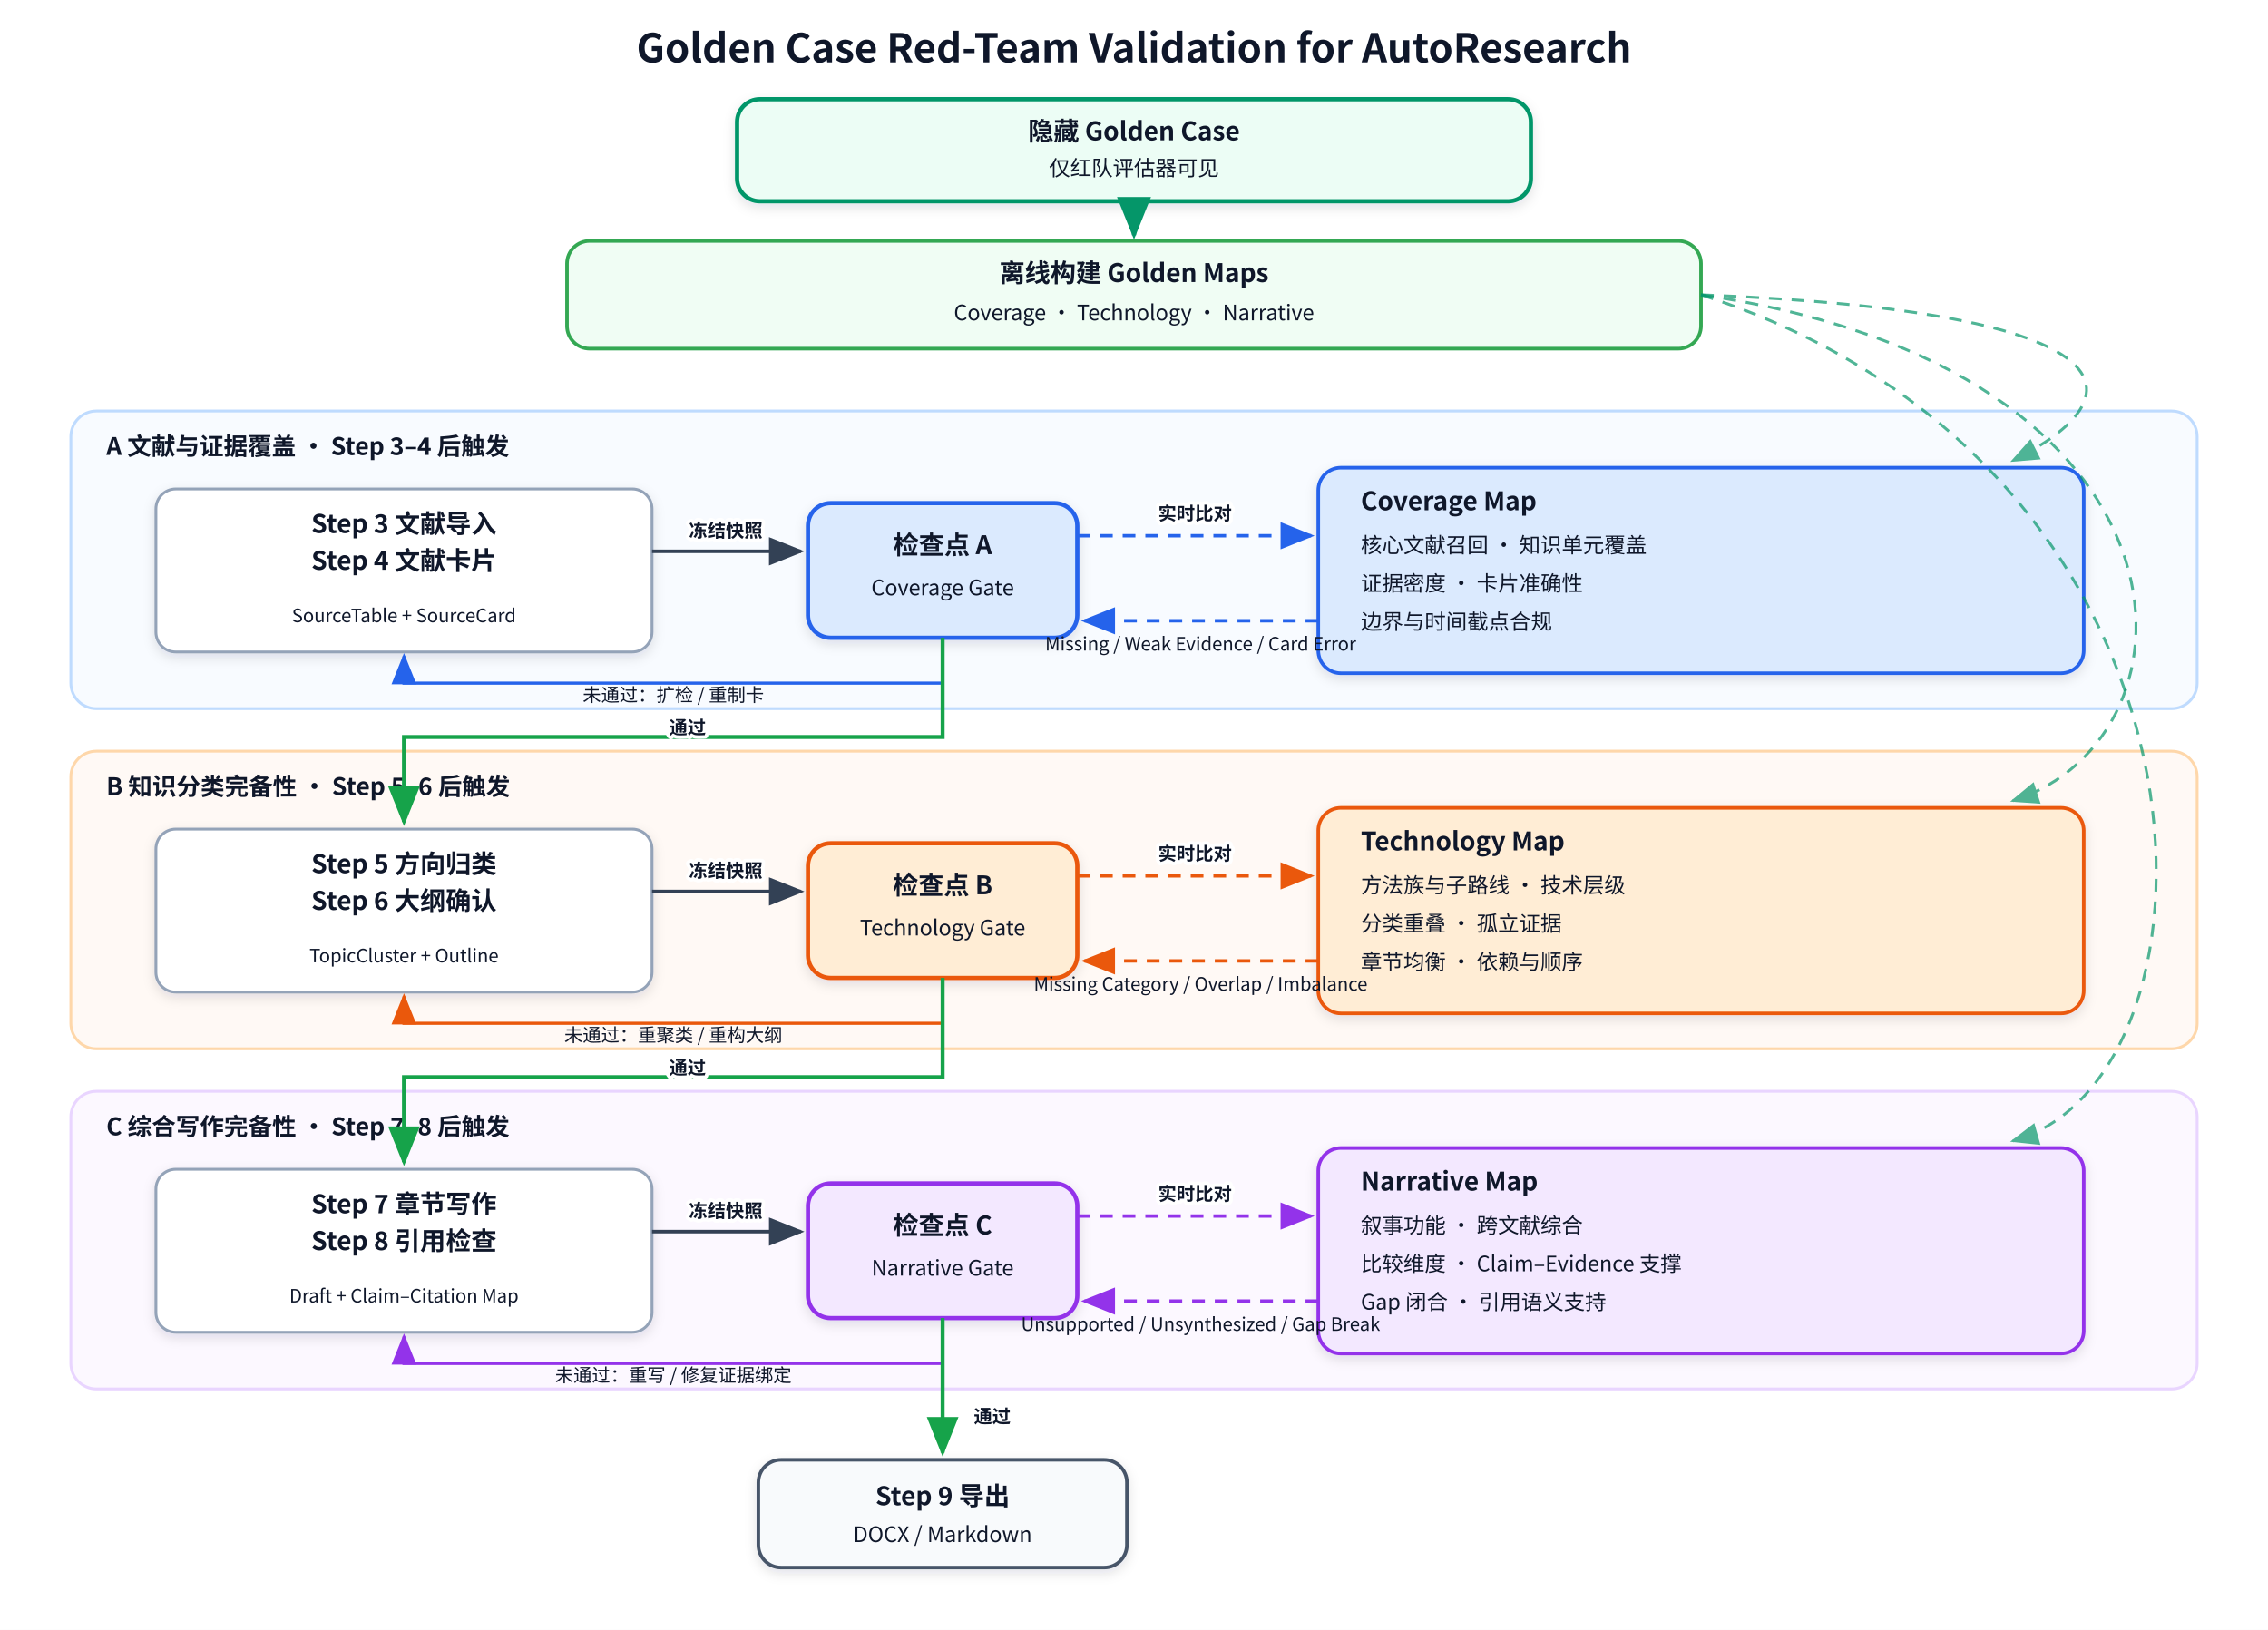
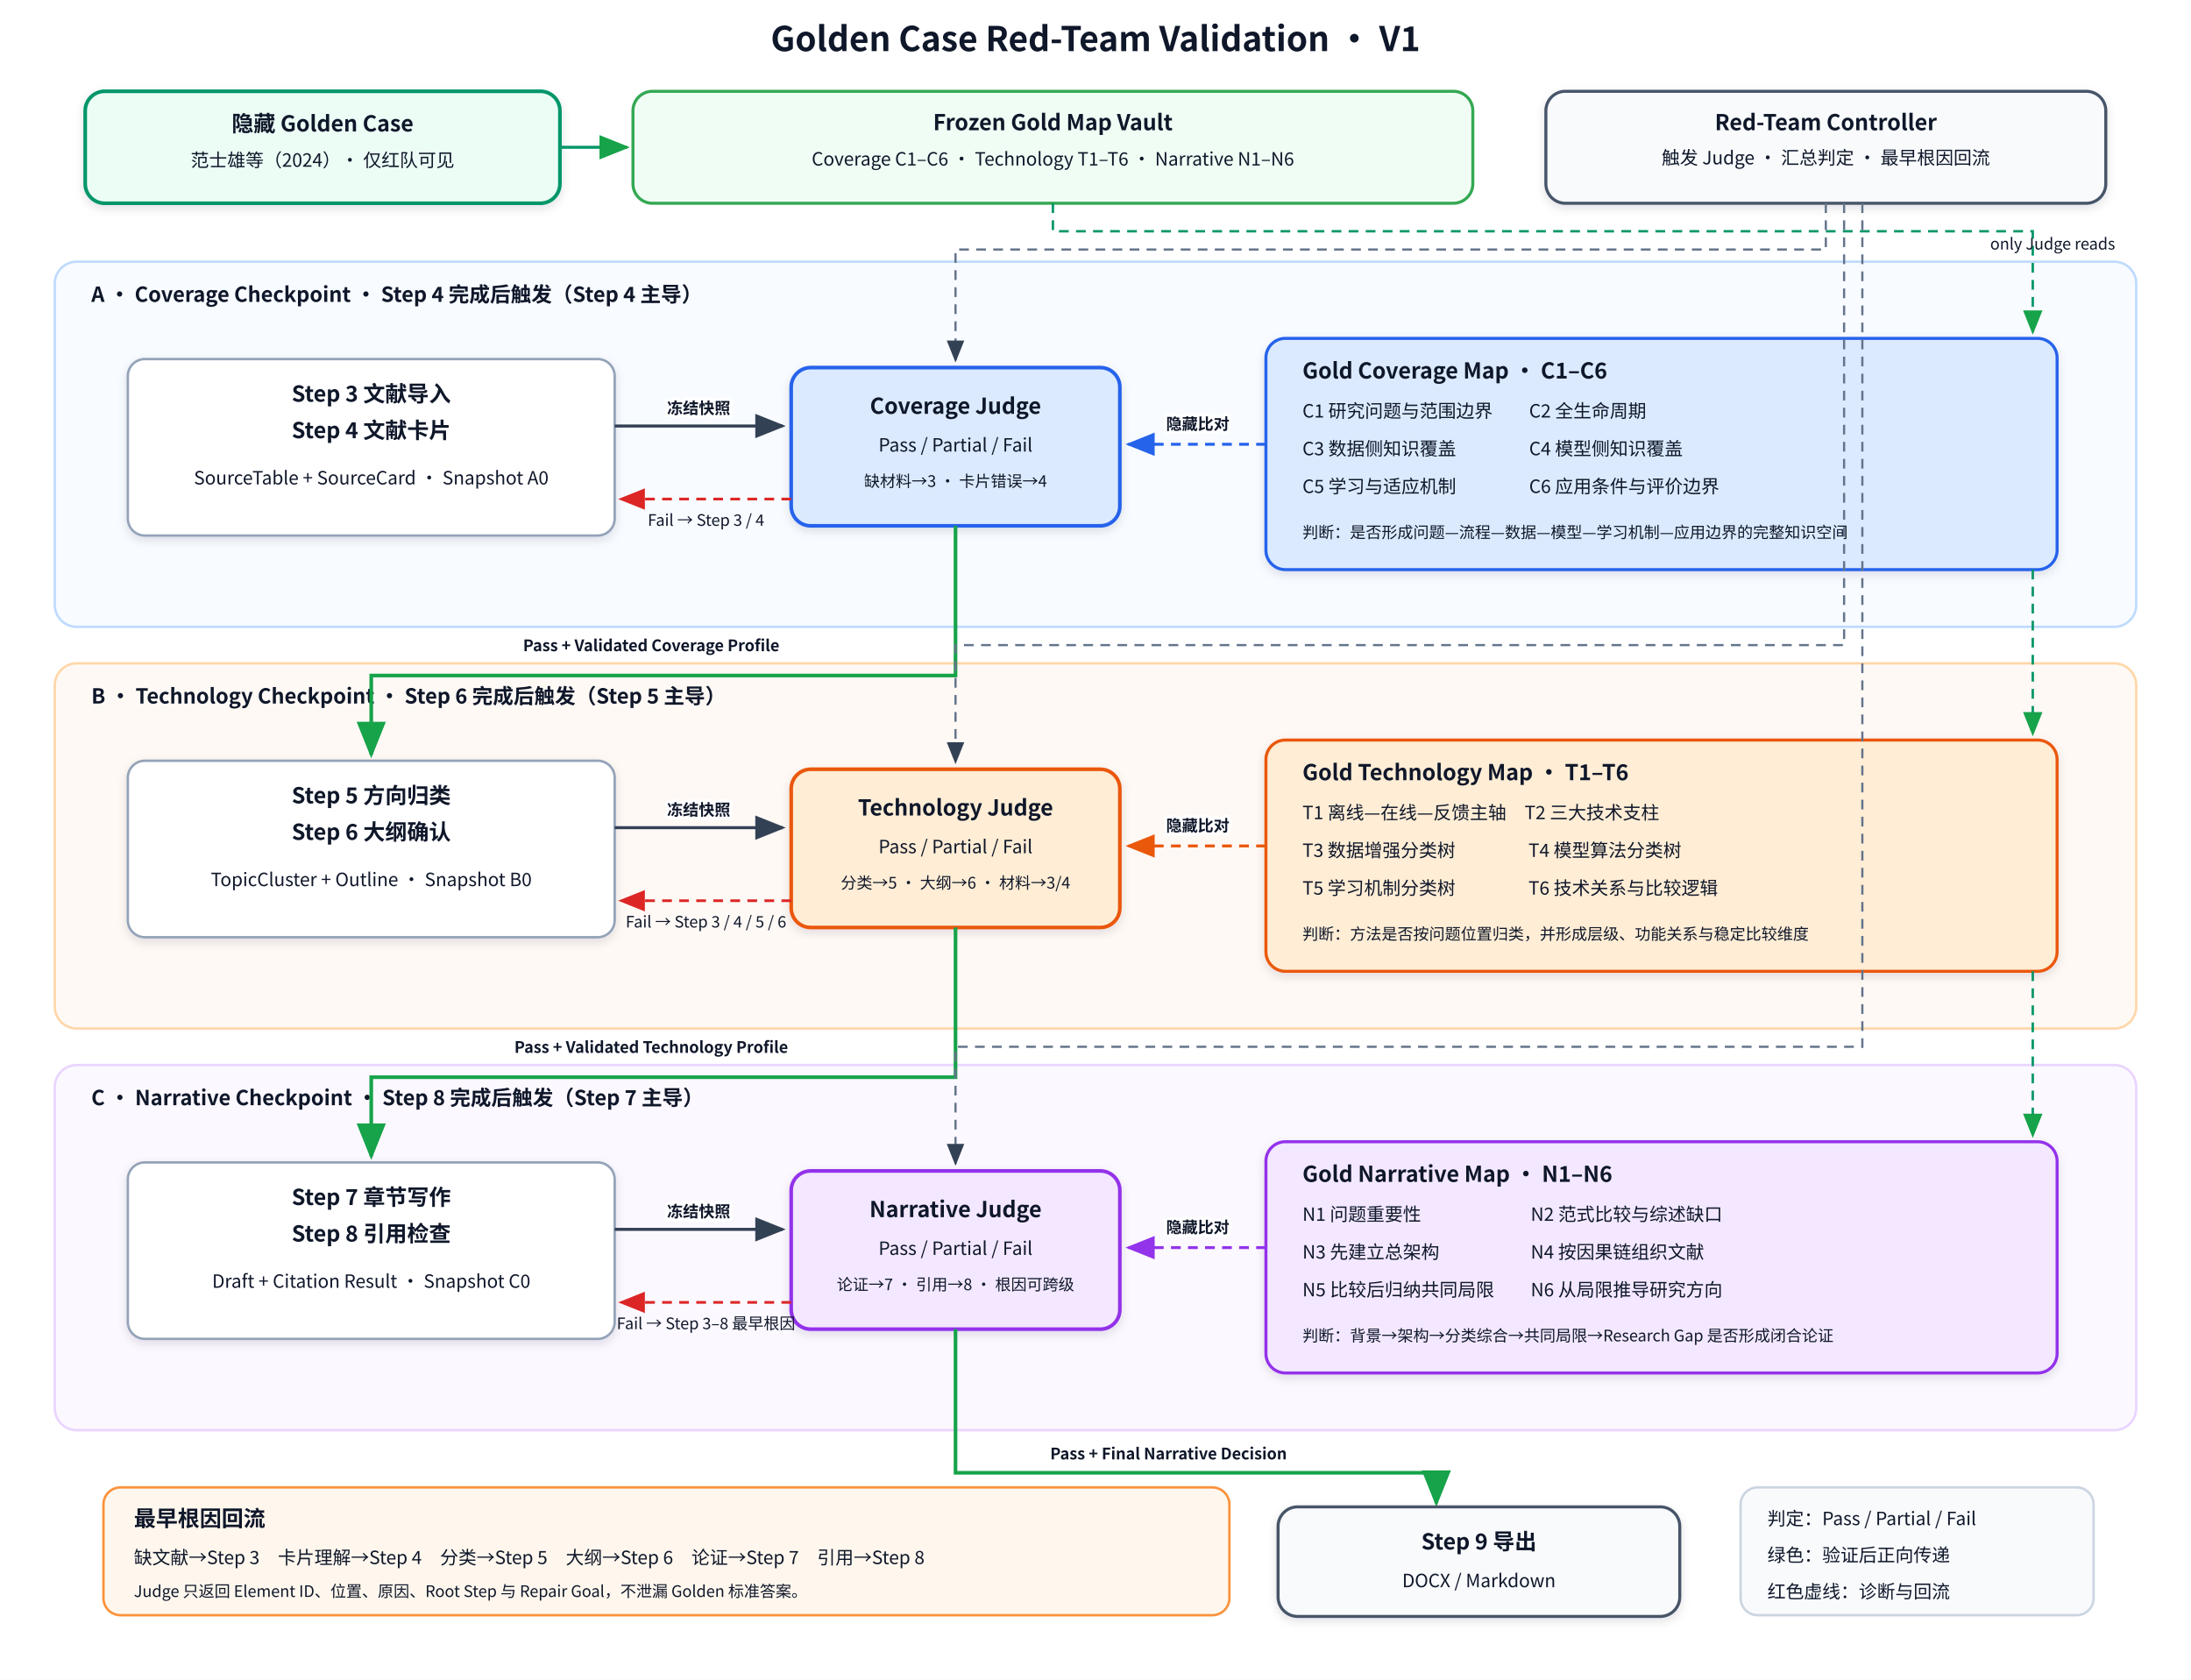
- <svg xmlns="http://www.w3.org/2000/svg" width="1600" height="1150" viewBox="0 0 1600 1150" role="img" aria-labelledby="title desc">
+ <svg xmlns="http://www.w3.org/2000/svg" width="1800" height="1380" viewBox="0 0 1800 1380" role="img" aria-labelledby="title desc">
  <defs>
-     <filter id="shadow" x="-20%" y="-20%" width="140%" height="140%">
-       <feDropShadow dx="0" dy="3" stdDeviation="4" flood-color="#0f172a" flood-opacity="0.12" />
+     <filter id="s" x="-20%" y="-20%" width="140%" height="140%">
+       <feDropShadow dx="0" dy="3" stdDeviation="4" flood-color="#0f172a" flood-opacity=".12" />
    </filter>
-     <marker id="arrow-dark" markerWidth="10" markerHeight="8" refX="9" refY="4" orient="auto">
-       <path d="M0,0 L10,4 L0,8 Z" fill="#334155" />
+     <marker id="ad" markerWidth="10" markerHeight="8" refX="9" refY="4" orient="auto">
+       <path d="M0 0L10 4L0 8Z" fill="#334155" />
    </marker>
-     <marker id="arrow-green" markerWidth="10" markerHeight="8" refX="9" refY="4" orient="auto">
-       <path d="M0,0 L10,4 L0,8 Z" fill="#16a34a" />
+     <marker id="ag" markerWidth="10" markerHeight="8" refX="9" refY="4" orient="auto">
+       <path d="M0 0L10 4L0 8Z" fill="#16a34a" />
    </marker>
-     <marker id="arrow-blue" markerWidth="10" markerHeight="8" refX="9" refY="4" orient="auto">
-       <path d="M0,0 L10,4 L0,8 Z" fill="#2563eb" />
+     <marker id="ar" markerWidth="10" markerHeight="8" refX="9" refY="4" orient="auto">
+       <path d="M0 0L10 4L0 8Z" fill="#dc2626" />
    </marker>
-     <marker id="arrow-orange" markerWidth="10" markerHeight="8" refX="9" refY="4" orient="auto">
-       <path d="M0,0 L10,4 L0,8 Z" fill="#ea580c" />
+     <marker id="ab" markerWidth="10" markerHeight="8" refX="9" refY="4" orient="auto">
+       <path d="M0 0L10 4L0 8Z" fill="#2563eb" />
    </marker>
-     <marker id="arrow-purple" markerWidth="10" markerHeight="8" refX="9" refY="4" orient="auto">
-       <path d="M0,0 L10,4 L0,8 Z" fill="#9333ea" />
+     <marker id="ao" markerWidth="10" markerHeight="8" refX="9" refY="4" orient="auto">
+       <path d="M0 0L10 4L0 8Z" fill="#ea580c" />
    </marker>
-     <marker id="arrow-teal" markerWidth="10" markerHeight="8" refX="9" refY="4" orient="auto">
-       <path d="M0,0 L10,4 L0,8 Z" fill="#059669" />
+     <marker id="ap" markerWidth="10" markerHeight="8" refX="9" refY="4" orient="auto">
+       <path d="M0 0L10 4L0 8Z" fill="#9333ea" />
    </marker>
-     <style>
-       text{font-family:"PingFang SC","Hiragino Sans GB","Microsoft YaHei","Noto Sans CJK SC","Noto Sans SC",Inter,Arial,sans-serif;fill:#0f172a}.title{font-size:28px;font-weight:700}.box-title{font-size:18px;font-weight:700}.body{font-size:15px}.small{font-size:13px}.lane-title{font-size:17px;font-weight:700}.edge-label{font-size:13px;font-weight:600;paint-order:stroke;stroke:#fff;stroke-width:5px;stroke-linejoin:round}.dash{stroke-dasharray:9 7}
-     </style>
+     <style>text{font-family:"PingFang SC","Microsoft YaHei","Noto Sans CJK SC",Arial,sans-serif;fill:#0f172a}.title{font-size:28px;font-weight:700}.h{font-size:18px;font-weight:700}.b{font-size:15px}.sm{font-size:13px}.lane{font-size:17px;font-weight:700}.lbl{font-size:13px;font-weight:600;paint-order:stroke;stroke:#fff;stroke-width:5px;stroke-linejoin:round}.dash{stroke-dasharray:8 6}</style>
  </defs>
-   <rect width="1600" height="1150" fill="#ffffff" />
-   <text x="800" y="44" text-anchor="middle" class="title">Golden Case Red-Team Validation for AutoResearch</text>
-   <rect x="520" y="70" width="560" height="72" rx="16" fill="#ecfdf5" stroke="#059669" stroke-width="3" filter="url(#shadow)" />
-   <text x="800" y="99" text-anchor="middle" class="box-title" fill="#064e3b">隐藏 Golden Case</text>
-   <text x="800" y="124" text-anchor="middle" class="body" fill="#064e3b">仅红队评估器可见</text>
-   <line x1="800" y1="142" x2="800" y2="166" stroke="#059669" stroke-width="3" marker-end="url(#arrow-teal)" />
-   <rect x="400" y="170" width="800" height="76" rx="16" fill="#f0fdf4" stroke="#34a853" stroke-width="2.5" />
-   <text x="800" y="199" text-anchor="middle" class="box-title" fill="#14532d">离线构建 Golden Maps</text>
-   <text x="800" y="226" text-anchor="middle" class="body" fill="#14532d">Coverage  ·  Technology  ·  Narrative</text>
-   <rect x="50" y="290" width="1500" height="210" rx="18" fill="#f8fbff" stroke="#bfdbfe" stroke-width="2" />
-   <text x="75" y="321" class="lane-title" fill="#1e3a8a">A  文献与证据覆盖  ·  Step 3–4 后触发</text>
-   <rect x="110" y="345" width="350" height="115" rx="14" fill="#fff" stroke="#94a3b8" stroke-width="2" filter="url(#shadow)" />
-   <text x="285" y="376" text-anchor="middle" class="box-title">Step 3  文献导入</text>
-   <text x="285" y="402" text-anchor="middle" class="box-title">Step 4  文献卡片</text>
-   <text x="285" y="439" text-anchor="middle" class="small" fill="#475569">SourceTable + SourceCard</text>
-   <rect x="570" y="355" width="190" height="95" rx="16" fill="#dbeafe" stroke="#2563eb" stroke-width="3" filter="url(#shadow)" />
-   <text x="665" y="391" text-anchor="middle" class="box-title" fill="#1e3a8a">检查点 A</text>
-   <text x="665" y="420" text-anchor="middle" class="body" fill="#1e3a8a">Coverage Gate</text>
-   <rect x="930" y="330" width="540" height="145" rx="16" fill="#dbeafe" stroke="#2563eb" stroke-width="2.5" filter="url(#shadow)" />
-   <text x="960" y="360" class="box-title" fill="#1e3a8a">Coverage Map</text>
-   <text x="960" y="390" class="body" fill="#1e3a8a">核心文献召回 · 知识单元覆盖</text>
-   <text x="960" y="417" class="body" fill="#1e3a8a">证据密度 · 卡片准确性</text>
-   <text x="960" y="444" class="body" fill="#1e3a8a">边界与时间截点合规</text>
-   <line x1="460" y1="389" x2="565" y2="389" stroke="#334155" stroke-width="2.5" marker-end="url(#arrow-dark)" />
-   <text x="512" y="379" text-anchor="middle" class="edge-label">冻结快照</text>
-   <line x1="760" y1="378" x2="925" y2="378" stroke="#2563eb" stroke-width="2.4" class="dash" marker-end="url(#arrow-blue)" />
-   <text x="843" y="367" text-anchor="middle" class="edge-label" fill="#2563eb">实时比对</text>
-   <path d="M930 438 H765" fill="none" stroke="#2563eb" stroke-width="2.4" class="dash" marker-end="url(#arrow-blue)" />
-   <text x="847" y="459" text-anchor="middle" class="small" fill="#2563eb">Missing / Weak Evidence / Card Error</text>
-   <path d="M665 450 V482 H285 V463" fill="none" stroke="#2563eb" stroke-width="2.2" marker-end="url(#arrow-blue)" />
-   <text x="475" y="495" text-anchor="middle" class="small" fill="#2563eb">未通过：扩检 / 重制卡</text>
-   <rect x="50" y="530" width="1500" height="210" rx="18" fill="#fff9f5" stroke="#fed7aa" stroke-width="2" />
-   <text x="75" y="561" class="lane-title" fill="#7c2d12">B  知识分类完备性  ·  Step 5–6 后触发</text>
-   <rect x="110" y="585" width="350" height="115" rx="14" fill="#fff" stroke="#94a3b8" stroke-width="2" filter="url(#shadow)" />
-   <text x="285" y="616" text-anchor="middle" class="box-title">Step 5  方向归类</text>
-   <text x="285" y="642" text-anchor="middle" class="box-title">Step 6  大纲确认</text>
-   <text x="285" y="679" text-anchor="middle" class="small" fill="#475569">TopicCluster + Outline</text>
-   <rect x="570" y="595" width="190" height="95" rx="16" fill="#ffedd5" stroke="#ea580c" stroke-width="3" filter="url(#shadow)" />
-   <text x="665" y="631" text-anchor="middle" class="box-title" fill="#7c2d12">检查点 B</text>
-   <text x="665" y="660" text-anchor="middle" class="body" fill="#7c2d12">Technology Gate</text>
-   <rect x="930" y="570" width="540" height="145" rx="16" fill="#ffedd5" stroke="#ea580c" stroke-width="2.5" filter="url(#shadow)" />
-   <text x="960" y="600" class="box-title" fill="#7c2d12">Technology Map</text>
-   <text x="960" y="630" class="body" fill="#7c2d12">方法族与子路线 · 技术层级</text>
-   <text x="960" y="657" class="body" fill="#7c2d12">分类重叠 · 孤立证据</text>
-   <text x="960" y="684" class="body" fill="#7c2d12">章节均衡 · 依赖与顺序</text>
-   <line x1="460" y1="629" x2="565" y2="629" stroke="#334155" stroke-width="2.5" marker-end="url(#arrow-dark)" />
-   <text x="512" y="619" text-anchor="middle" class="edge-label">冻结快照</text>
-   <line x1="760" y1="618" x2="925" y2="618" stroke="#ea580c" stroke-width="2.4" class="dash" marker-end="url(#arrow-orange)" />
-   <text x="843" y="607" text-anchor="middle" class="edge-label" fill="#ea580c">实时比对</text>
-   <path d="M930 678 H765" fill="none" stroke="#ea580c" stroke-width="2.4" class="dash" marker-end="url(#arrow-orange)" />
-   <text x="847" y="699" text-anchor="middle" class="small" fill="#ea580c">Missing Category / Overlap / Imbalance</text>
-   <path d="M665 690 V722 H285 V703" fill="none" stroke="#ea580c" stroke-width="2.2" marker-end="url(#arrow-orange)" />
-   <text x="475" y="735" text-anchor="middle" class="small" fill="#ea580c">未通过：重聚类 / 重构大纲</text>
-   <rect x="50" y="770" width="1500" height="210" rx="18" fill="#fcf8ff" stroke="#e9d5ff" stroke-width="2" />
-   <text x="75" y="801" class="lane-title" fill="#581c87">C  综合写作完备性  ·  Step 7–8 后触发</text>
-   <rect x="110" y="825" width="350" height="115" rx="14" fill="#fff" stroke="#94a3b8" stroke-width="2" filter="url(#shadow)" />
-   <text x="285" y="856" text-anchor="middle" class="box-title">Step 7  章节写作</text>
-   <text x="285" y="882" text-anchor="middle" class="box-title">Step 8  引用检查</text>
-   <text x="285" y="919" text-anchor="middle" class="small" fill="#475569">Draft + Claim–Citation Map</text>
-   <rect x="570" y="835" width="190" height="95" rx="16" fill="#f3e8ff" stroke="#9333ea" stroke-width="3" filter="url(#shadow)" />
-   <text x="665" y="871" text-anchor="middle" class="box-title" fill="#581c87">检查点 C</text>
-   <text x="665" y="900" text-anchor="middle" class="body" fill="#581c87">Narrative Gate</text>
-   <rect x="930" y="810" width="540" height="145" rx="16" fill="#f3e8ff" stroke="#9333ea" stroke-width="2.5" filter="url(#shadow)" />
-   <text x="960" y="840" class="box-title" fill="#581c87">Narrative Map</text>
-   <text x="960" y="870" class="body" fill="#581c87">叙事功能 · 跨文献综合</text>
-   <text x="960" y="897" class="body" fill="#581c87">比较维度 · Claim–Evidence 支撑</text>
-   <text x="960" y="924" class="body" fill="#581c87">Gap 闭合 · 引用语义支持</text>
-   <line x1="460" y1="869" x2="565" y2="869" stroke="#334155" stroke-width="2.5" marker-end="url(#arrow-dark)" />
-   <text x="512" y="859" text-anchor="middle" class="edge-label">冻结快照</text>
-   <line x1="760" y1="858" x2="925" y2="858" stroke="#9333ea" stroke-width="2.4" class="dash" marker-end="url(#arrow-purple)" />
-   <text x="843" y="847" text-anchor="middle" class="edge-label" fill="#9333ea">实时比对</text>
-   <path d="M930 918 H765" fill="none" stroke="#9333ea" stroke-width="2.4" class="dash" marker-end="url(#arrow-purple)" />
-   <text x="847" y="939" text-anchor="middle" class="small" fill="#9333ea">Unsupported / Unsynthesized / Gap Break</text>
-   <path d="M665 930 V962 H285 V943" fill="none" stroke="#9333ea" stroke-width="2.2" marker-end="url(#arrow-purple)" />
-   <text x="475" y="975" text-anchor="middle" class="small" fill="#9333ea">未通过：重写 / 修复证据绑定</text>
-   <path d="M665 450 V520 H285 V580" fill="none" stroke="#16a34a" stroke-width="2.8" marker-end="url(#arrow-green)" />
-   <text x="485" y="518" text-anchor="middle" class="edge-label" fill="#16a34a">通过</text>
-   <path d="M665 690 V760 H285 V820" fill="none" stroke="#16a34a" stroke-width="2.8" marker-end="url(#arrow-green)" />
-   <text x="485" y="758" text-anchor="middle" class="edge-label" fill="#16a34a">通过</text>
-   <path d="M665 930 V1025" fill="none" stroke="#16a34a" stroke-width="2.8" marker-end="url(#arrow-green)" />
-   <text x="687" y="1004" class="edge-label" fill="#16a34a">通过</text>
-   <rect x="535" y="1030" width="260" height="76" rx="16" fill="#f8fafc" stroke="#475569" stroke-width="2.5" filter="url(#shadow)" />
-   <text x="665" y="1062" text-anchor="middle" class="box-title">Step 9  导出</text>
-   <text x="665" y="1088" text-anchor="middle" class="body" fill="#475569">DOCX / Markdown</text>
-   <path d="M1200 208 C1510 220 1510 280 1420 325" fill="none" stroke="#059669" stroke-width="2" opacity="0.7" class="dash" marker-end="url(#arrow-teal)" />
-   <path d="M1200 208 C1560 260 1560 520 1420 565" fill="none" stroke="#059669" stroke-width="2" opacity="0.7" class="dash" marker-end="url(#arrow-teal)" />
-   <path d="M1200 208 C1580 330 1580 760 1420 805" fill="none" stroke="#059669" stroke-width="2" opacity="0.7" class="dash" marker-end="url(#arrow-teal)" />
+   <rect width="1800" height="1380" fill="#fff" />
+   <text x="900" y="42" text-anchor="middle" class="title">Golden Case Red-Team Validation · V1</text>
+   <rect x="70" y="75" width="390" height="92" rx="16" fill="#ecfdf5" stroke="#059669" stroke-width="3" filter="url(#s)" />
+   <text x="265" y="108" text-anchor="middle" class="h" fill="#064e3b">隐藏 Golden Case</text>
+   <text x="265" y="137" text-anchor="middle" class="b" fill="#064e3b">范士雄等（2024）· 仅红队可见</text>
+   <path d="M460 121H515" stroke="#059669" stroke-width="2.5" marker-end="url(#ag)" />
+   <rect x="520" y="75" width="690" height="92" rx="16" fill="#f0fdf4" stroke="#34a853" stroke-width="2.5" />
+   <text x="865" y="107" text-anchor="middle" class="h" fill="#14532d">Frozen Gold Map Vault</text>
+   <text x="865" y="136" text-anchor="middle" class="b" fill="#14532d">Coverage C1–C6  ·  Technology T1–T6  ·  Narrative N1–N6</text>
+   <rect x="1270" y="75" width="460" height="92" rx="16" fill="#f8fafc" stroke="#475569" stroke-width="2.5" filter="url(#s)" />
+   <text x="1500" y="107" text-anchor="middle" class="h">Red-Team Controller</text>
+   <text x="1500" y="135" text-anchor="middle" class="b" fill="#475569">触发 Judge · 汇总判定 · 最早根因回流</text>
+   <rect x="45" y="215" width="1710" height="300" rx="18" fill="#f8fbff" stroke="#bfdbfe" stroke-width="2" />
+   <text x="75" y="248" class="lane" fill="#1e3a8a">A · Coverage Checkpoint · Step 4 完成后触发（Step 4 主导）</text>
+   <rect x="105" y="295" width="400" height="145" rx="14" fill="#fff" stroke="#94a3b8" stroke-width="2" filter="url(#s)" />
+   <text x="305" y="330" text-anchor="middle" class="h">Step 3 文献导入</text>
+   <text x="305" y="360" text-anchor="middle" class="h">Step 4 文献卡片</text>
+   <text x="305" y="398" text-anchor="middle" class="b" fill="#475569">SourceTable + SourceCard · Snapshot A0</text>
+   <rect x="650" y="302" width="270" height="130" rx="16" fill="#dbeafe" stroke="#2563eb" stroke-width="3" filter="url(#s)" />
+   <text x="785" y="340" text-anchor="middle" class="h" fill="#1e3a8a">Coverage Judge</text>
+   <text x="785" y="371" text-anchor="middle" class="b" fill="#1e3a8a">Pass / Partial / Fail</text>
+   <text x="785" y="400" text-anchor="middle" class="sm" fill="#1e3a8a">缺材料→3 · 卡片错误→4</text>
+   <rect x="1040" y="278" width="650" height="190" rx="16" fill="#dbeafe" stroke="#2563eb" stroke-width="2.5" filter="url(#s)" />
+   <text x="1070" y="311" class="h" fill="#1e3a8a">Gold Coverage Map · C1–C6</text>
+   <text x="1070" y="343" class="b" fill="#1e3a8a">C1 研究问题与范围边界　　C2 全生命周期</text>
+   <text x="1070" y="374" class="b" fill="#1e3a8a">C3 数据侧知识覆盖　　　　C4 模型侧知识覆盖</text>
+   <text x="1070" y="405" class="b" fill="#1e3a8a">C5 学习与适应机制　　　　C6 应用条件与评价边界</text>
+   <text x="1070" y="442" class="sm" fill="#1e3a8a">判断：是否形成问题—流程—数据—模型—学习机制—应用边界的完整知识空间</text>
+   <path d="M505 350H643" stroke="#334155" stroke-width="2.5" marker-end="url(#ad)" />
+   <text x="574" y="340" text-anchor="middle" class="lbl">冻结快照</text>
+   <path d="M1040 365H927" stroke="#2563eb" stroke-width="2.4" class="dash" marker-end="url(#ab)" />
+   <text x="984" y="353" text-anchor="middle" class="lbl" fill="#2563eb">隐藏比对</text>
+   <path d="M650 410H510" stroke="#dc2626" stroke-width="2.2" class="dash" marker-end="url(#ar)" />
+   <text x="580" y="432" text-anchor="middle" class="sm" fill="#dc2626">Fail → Step 3 / 4</text>
+   <rect x="45" y="545" width="1710" height="300" rx="18" fill="#fff9f5" stroke="#fed7aa" stroke-width="2" />
+   <text x="75" y="578" class="lane" fill="#7c2d12">B · Technology Checkpoint · Step 6 完成后触发（Step 5 主导）</text>
+   <rect x="105" y="625" width="400" height="145" rx="14" fill="#fff" stroke="#94a3b8" stroke-width="2" filter="url(#s)" />
+   <text x="305" y="660" text-anchor="middle" class="h">Step 5 方向归类</text>
+   <text x="305" y="690" text-anchor="middle" class="h">Step 6 大纲确认</text>
+   <text x="305" y="728" text-anchor="middle" class="b" fill="#475569">TopicCluster + Outline · Snapshot B0</text>
+   <rect x="650" y="632" width="270" height="130" rx="16" fill="#ffedd5" stroke="#ea580c" stroke-width="3" filter="url(#s)" />
+   <text x="785" y="670" text-anchor="middle" class="h" fill="#7c2d12">Technology Judge</text>
+   <text x="785" y="701" text-anchor="middle" class="b" fill="#7c2d12">Pass / Partial / Fail</text>
+   <text x="785" y="730" text-anchor="middle" class="sm" fill="#7c2d12">分类→5 · 大纲→6 · 材料→3/4</text>
+   <rect x="1040" y="608" width="650" height="190" rx="16" fill="#ffedd5" stroke="#ea580c" stroke-width="2.5" filter="url(#s)" />
+   <text x="1070" y="641" class="h" fill="#7c2d12">Gold Technology Map · T1–T6</text>
+   <text x="1070" y="673" class="b" fill="#7c2d12">T1 离线—在线—反馈主轴　T2 三大技术支柱</text>
+   <text x="1070" y="704" class="b" fill="#7c2d12">T3 数据增强分类树　　　　T4 模型算法分类树</text>
+   <text x="1070" y="735" class="b" fill="#7c2d12">T5 学习机制分类树　　　　T6 技术关系与比较逻辑</text>
+   <text x="1070" y="772" class="sm" fill="#7c2d12">判断：方法是否按问题位置归类，并形成层级、功能关系与稳定比较维度</text>
+   <path d="M505 680H643" stroke="#334155" stroke-width="2.5" marker-end="url(#ad)" />
+   <text x="574" y="670" text-anchor="middle" class="lbl">冻结快照</text>
+   <path d="M1040 695H927" stroke="#ea580c" stroke-width="2.4" class="dash" marker-end="url(#ao)" />
+   <text x="984" y="683" text-anchor="middle" class="lbl" fill="#ea580c">隐藏比对</text>
+   <path d="M650 740H510" stroke="#dc2626" stroke-width="2.2" class="dash" marker-end="url(#ar)" />
+   <text x="580" y="762" text-anchor="middle" class="sm" fill="#dc2626">Fail → Step 3 / 4 / 5 / 6</text>
+   <rect x="45" y="875" width="1710" height="300" rx="18" fill="#fcf8ff" stroke="#e9d5ff" stroke-width="2" />
+   <text x="75" y="908" class="lane" fill="#581c87">C · Narrative Checkpoint · Step 8 完成后触发（Step 7 主导）</text>
+   <rect x="105" y="955" width="400" height="145" rx="14" fill="#fff" stroke="#94a3b8" stroke-width="2" filter="url(#s)" />
+   <text x="305" y="990" text-anchor="middle" class="h">Step 7 章节写作</text>
+   <text x="305" y="1020" text-anchor="middle" class="h">Step 8 引用检查</text>
+   <text x="305" y="1058" text-anchor="middle" class="b" fill="#475569">Draft + Citation Result · Snapshot C0</text>
+   <rect x="650" y="962" width="270" height="130" rx="16" fill="#f3e8ff" stroke="#9333ea" stroke-width="3" filter="url(#s)" />
+   <text x="785" y="1000" text-anchor="middle" class="h" fill="#581c87">Narrative Judge</text>
+   <text x="785" y="1031" text-anchor="middle" class="b" fill="#581c87">Pass / Partial / Fail</text>
+   <text x="785" y="1060" text-anchor="middle" class="sm" fill="#581c87">论证→7 · 引用→8 · 根因可跨级</text>
+   <rect x="1040" y="938" width="650" height="190" rx="16" fill="#f3e8ff" stroke="#9333ea" stroke-width="2.5" filter="url(#s)" />
+   <text x="1070" y="971" class="h" fill="#581c87">Gold Narrative Map · N1–N6</text>
+   <text x="1070" y="1003" class="b" fill="#581c87">N1 问题重要性　　　　　　N2 范式比较与综述缺口</text>
+   <text x="1070" y="1034" class="b" fill="#581c87">N3 先建立总架构　　　　　N4 按因果链组织文献</text>
+   <text x="1070" y="1065" class="b" fill="#581c87">N5 比较后归纳共同局限　　N6 从局限推导研究方向</text>
+   <text x="1070" y="1102" class="sm" fill="#581c87">判断：背景→架构→分类综合→共同局限→Research Gap 是否形成闭合论证</text>
+   <path d="M505 1010H643" stroke="#334155" stroke-width="2.5" marker-end="url(#ad)" />
+   <text x="574" y="1000" text-anchor="middle" class="lbl">冻结快照</text>
+   <path d="M1040 1025H927" stroke="#9333ea" stroke-width="2.4" class="dash" marker-end="url(#ap)" />
+   <text x="984" y="1013" text-anchor="middle" class="lbl" fill="#9333ea">隐藏比对</text>
+   <path d="M650 1070H510" stroke="#dc2626" stroke-width="2.2" class="dash" marker-end="url(#ar)" />
+   <text x="580" y="1092" text-anchor="middle" class="sm" fill="#dc2626">Fail → Step 3–8 最早根因</text>
+   <path d="M785 432V555H305V620" fill="none" stroke="#16a34a" stroke-width="3" marker-end="url(#ag)" />
+   <text x="535" y="535" text-anchor="middle" class="lbl" fill="#16a34a">Pass + Validated Coverage Profile</text>
+   <path d="M785 762V885H305V950" fill="none" stroke="#16a34a" stroke-width="3" marker-end="url(#ag)" />
+   <text x="535" y="865" text-anchor="middle" class="lbl" fill="#16a34a">Pass + Validated Technology Profile</text>
+   <path d="M865 167V190H1670V273" fill="none" stroke="#059669" stroke-width="2" class="dash" marker-end="url(#ag)" />
+   <path d="M1670 468V603" fill="none" stroke="#059669" stroke-width="2" class="dash" marker-end="url(#ag)" />
+   <path d="M1670 798V933" fill="none" stroke="#059669" stroke-width="2" class="dash" marker-end="url(#ag)" />
+   <text x="1635" y="205" class="sm" fill="#059669">only Judge reads</text>
+   <path d="M1500 167V205H785V296" fill="none" stroke="#64748b" stroke-width="1.8" class="dash" marker-end="url(#ad)" />
+   <path d="M1515 167V530H785V626" fill="none" stroke="#64748b" stroke-width="1.8" class="dash" marker-end="url(#ad)" />
+   <path d="M1530 167V860H785V956" fill="none" stroke="#64748b" stroke-width="1.8" class="dash" marker-end="url(#ad)" />
+   <rect x="85" y="1222" width="925" height="105" rx="14" fill="#fff7ed" stroke="#fb923c" stroke-width="2" />
+   <text x="110" y="1254" class="h" fill="#9a3412">最早根因回流</text>
+   <text x="110" y="1285" class="b" fill="#9a3412">缺文献→Step 3　卡片理解→Step 4　分类→Step 5　大纲→Step 6　论证→Step 7　引用→Step 8</text>
+   <text x="110" y="1312" class="sm" fill="#9a3412">Judge 只返回 Element ID、位置、原因、Root Step 与 Repair Goal，不泄漏 Golden 标准答案。</text>
+   <path d="M785 1092V1210H1180V1235" fill="none" stroke="#16a34a" stroke-width="3" marker-end="url(#ag)" />
+   <text x="960" y="1199" text-anchor="middle" class="lbl" fill="#16a34a">Pass + Final Narrative Decision</text>
+   <rect x="1050" y="1238" width="330" height="90" rx="16" fill="#f8fafc" stroke="#475569" stroke-width="2.5" filter="url(#s)" />
+   <text x="1215" y="1273" text-anchor="middle" class="h">Step 9 导出</text>
+   <text x="1215" y="1304" text-anchor="middle" class="b" fill="#475569">DOCX / Markdown</text>
+   <rect x="1430" y="1222" width="290" height="105" rx="14" fill="#f8fafc" stroke="#cbd5e1" stroke-width="2" />
+   <text x="1452" y="1253" class="b">判定：Pass / Partial / Fail</text>
+   <text x="1452" y="1283" class="b">绿色：验证后正向传递</text>
+   <text x="1452" y="1313" class="b">红色虚线：诊断与回流</text>
</svg>
